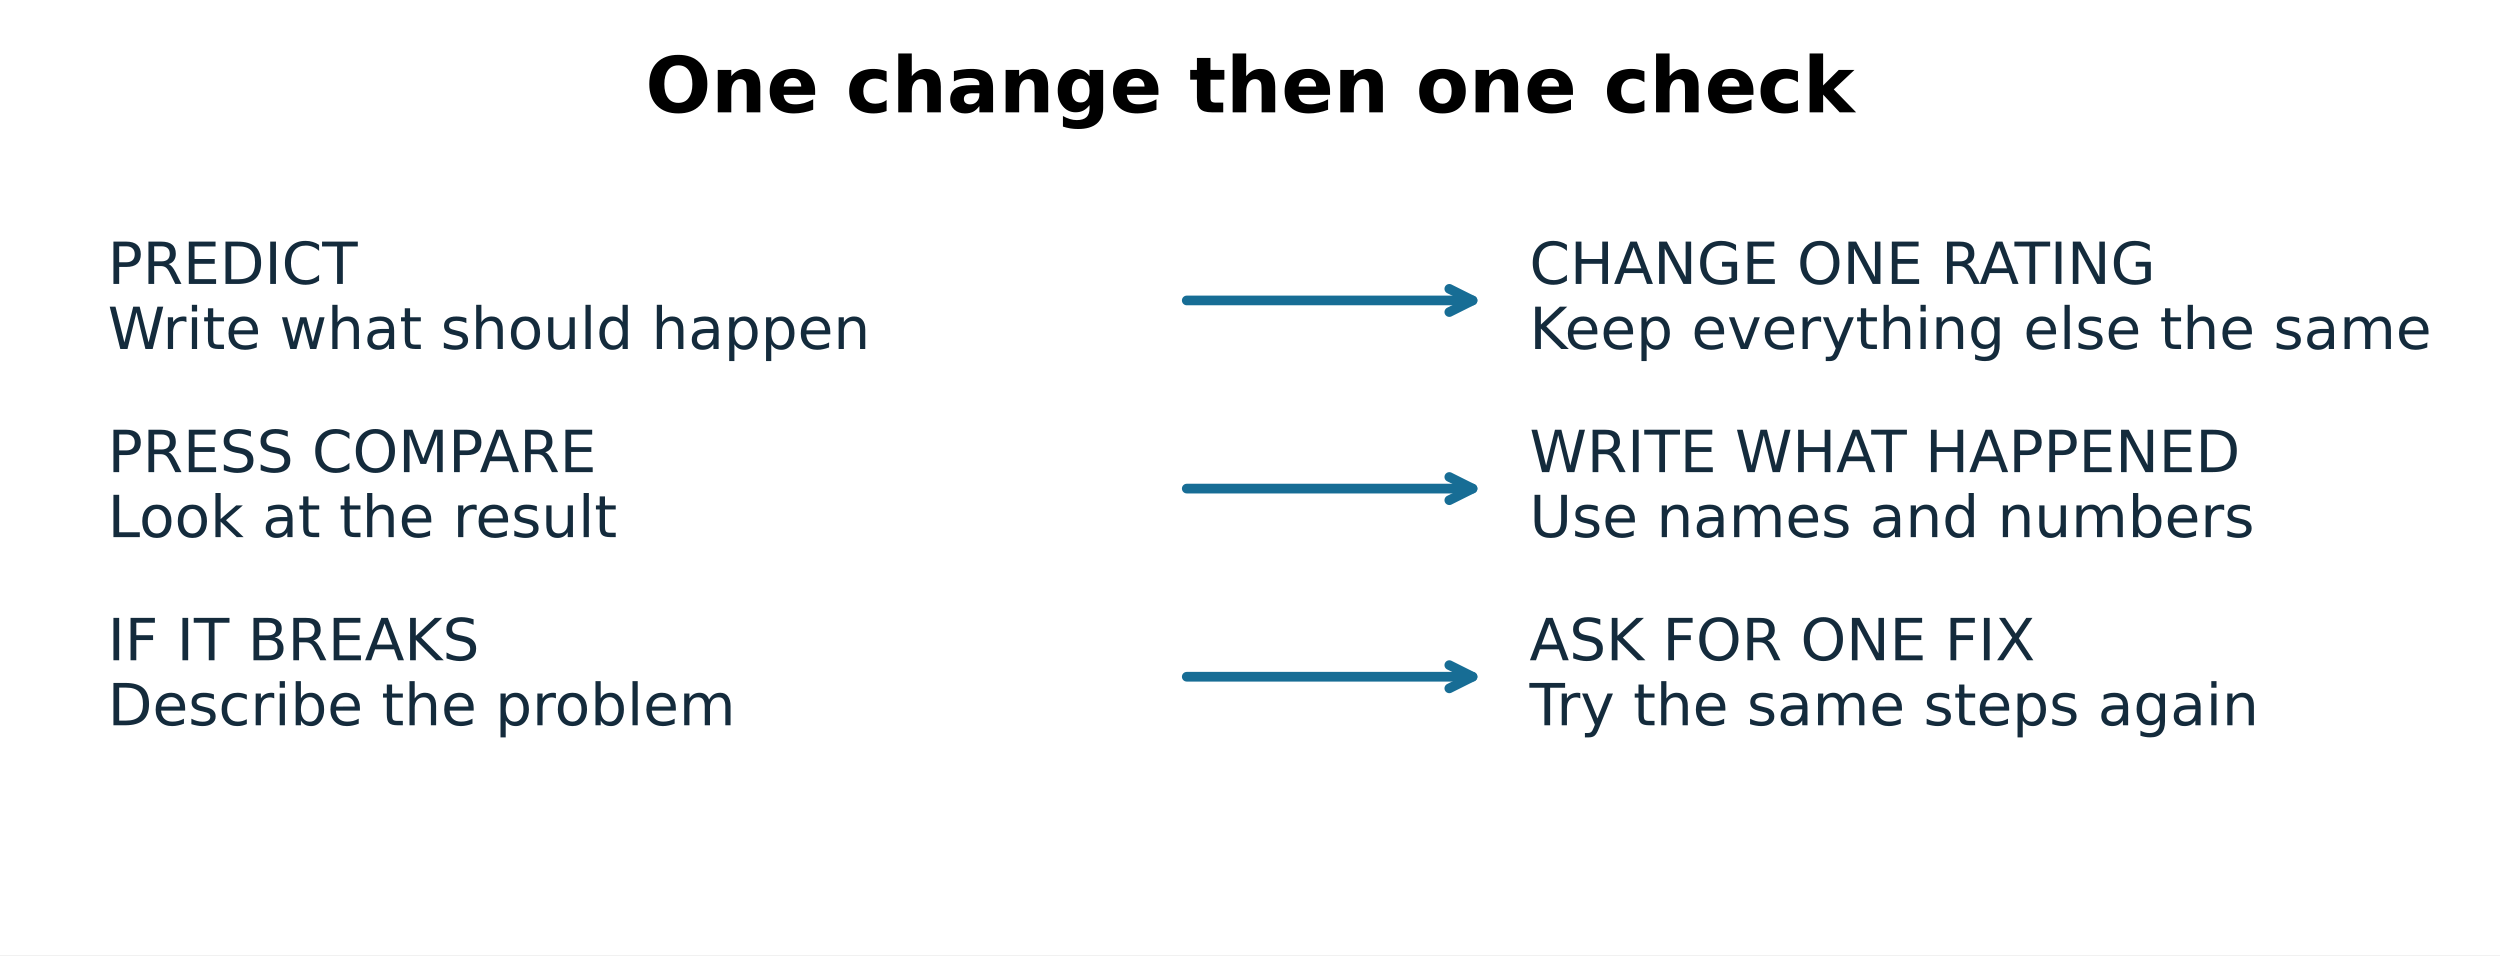
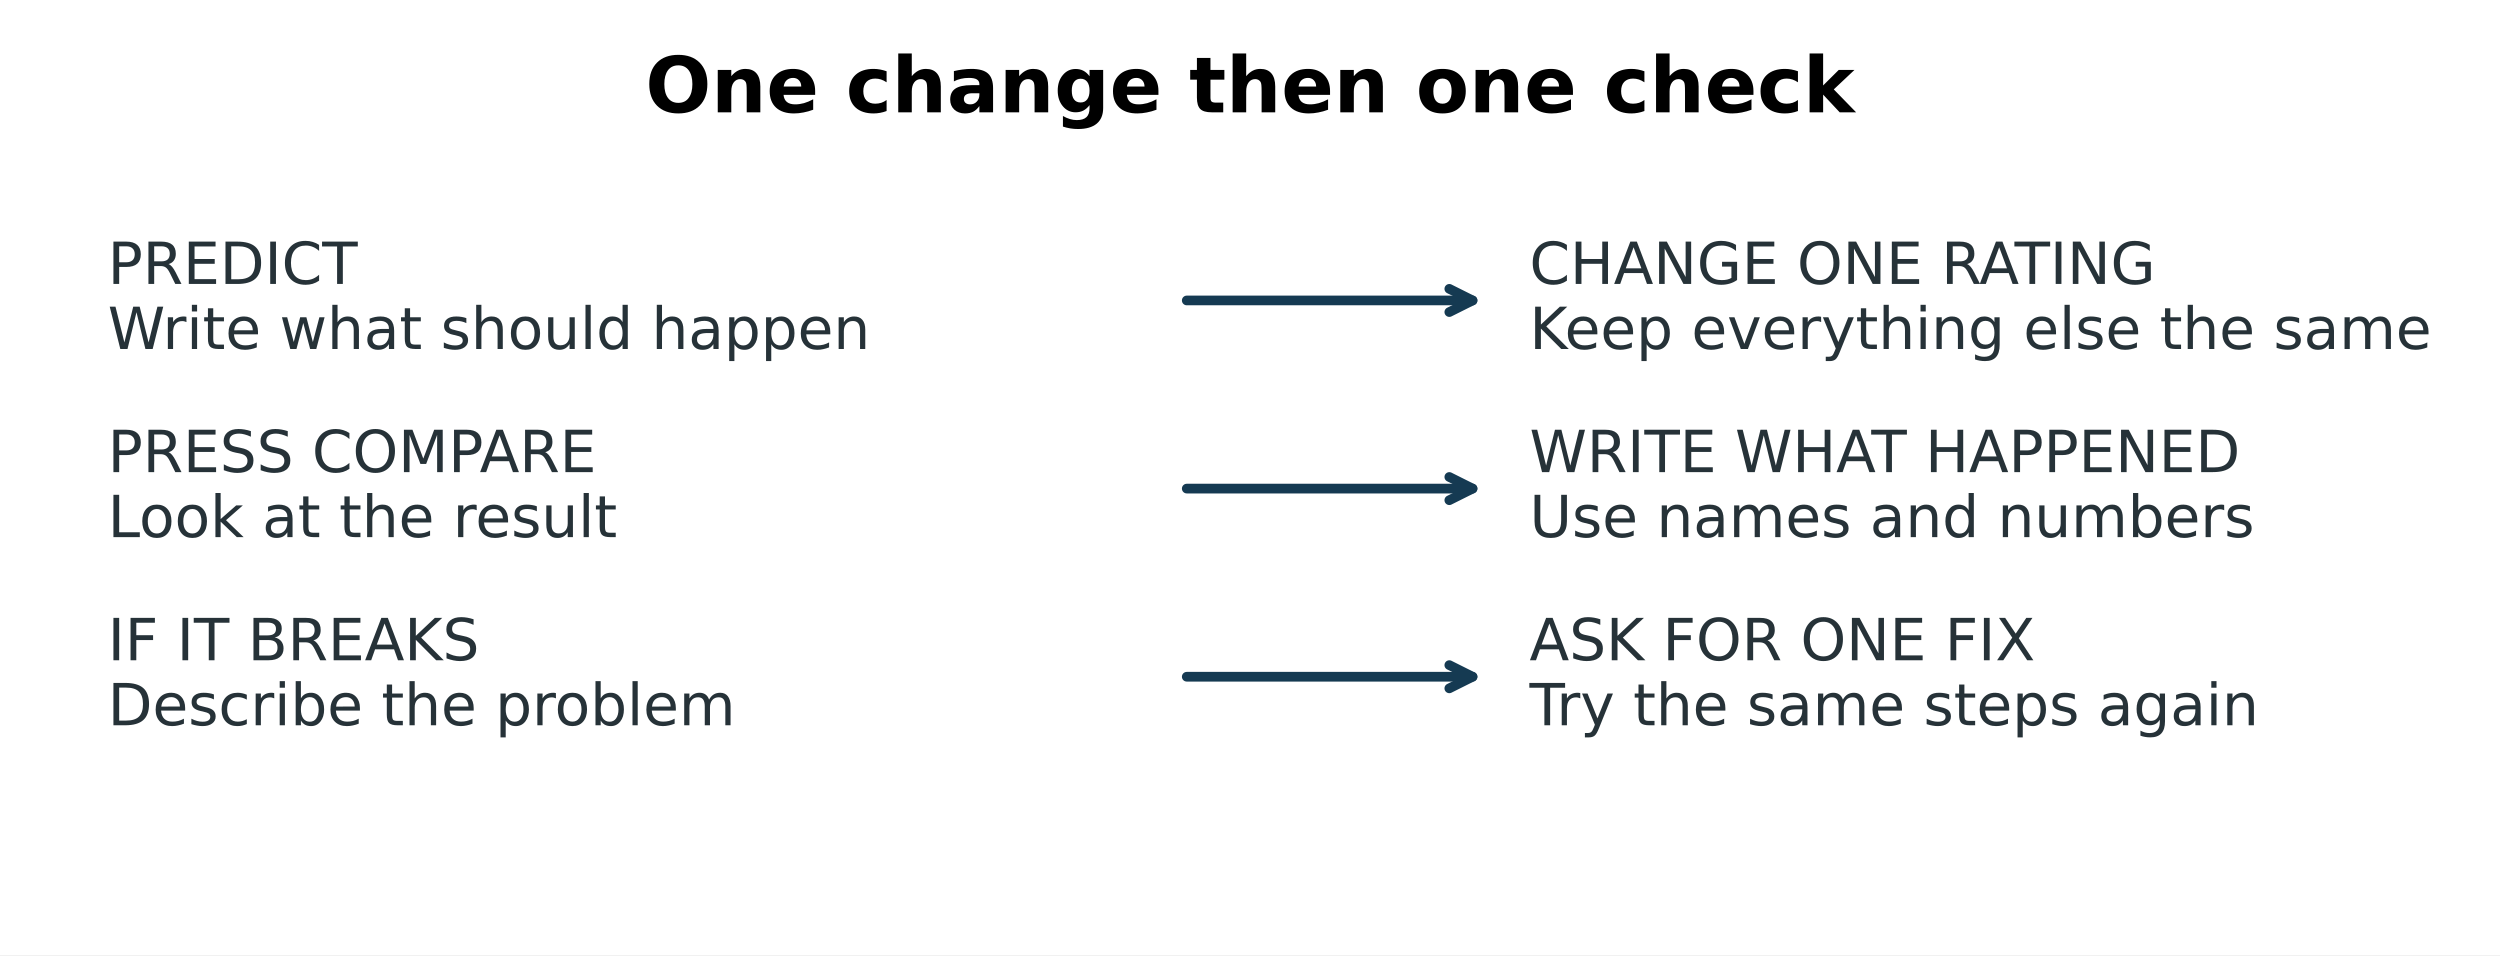
<svg xmlns="http://www.w3.org/2000/svg" width="516.6pt" height="197.352pt" viewBox="0 0 516.6 197.352" version="1.1">
  <defs>
    <style type="text/css">*{stroke-linejoin: round; stroke-linecap: butt}</style>
  </defs>
  <g id="figure_1">
    <g id="patch_1">
      <path d="M 0 197.352  L 516.6 197.352  L 516.6 0  L 0 0  z " style="fill: #ffffff" />
    </g>
    <g id="axes_1">
      <g id="text_1">
        <text style="font-weight: 700; font-size: 16px; font-family: 'DejaVu Sans'; text-anchor: middle" x="258.3" y="23.208" transform="rotate(-0 258.3 23.2083)">One change then one check</text>
      </g>
      <g id="text_2">
-         <text style="font-size: 12px; font-family: 'DejaVu Sans'; fill: #142b3c" transform="translate(22.266 58.67816)">PREDICT</text>
-         <text style="font-size: 12px; font-family: 'DejaVu Sans'; fill: #142b3c" transform="translate(22.266 72.11554)">Write what should happen</text>
+         <text style="font-size: 12px; font-family: 'DejaVu Sans'; fill: #263238" transform="translate(22.266 58.67816)">PREDICT</text>
+         <text style="font-size: 12px; font-family: 'DejaVu Sans'; fill: #263238" transform="translate(22.266 72.11554)">Write what should happen</text>
      </g>
      <g id="patch_2">
-         <path d="M 245.23 62.086  Q 275.877 62.086 304.287 62.086  " style="fill: none; stroke: #176d95; stroke-width: 2; stroke-linecap: round" />
-         <path d="M 299.487 59.686  L 304.287 62.086  L 299.487 64.486  " style="fill: none; stroke: #176d95; stroke-width: 2; stroke-linecap: round" />
+         <path d="M 245.23 62.086  Q 275.877 62.086 304.287 62.086  " style="fill: none; stroke: #153a52; stroke-width: 2; stroke-linecap: round" />
+         <path d="M 299.487 59.686  L 304.287 62.086  L 299.487 64.486  " style="fill: none; stroke: #153a52; stroke-width: 2; stroke-linecap: round" />
      </g>
      <g id="text_3">
-         <text style="font-size: 12px; font-family: 'DejaVu Sans'; fill: #142b3c" transform="translate(316.053 58.67816)">CHANGE ONE RATING</text>
-         <text style="font-size: 12px; font-family: 'DejaVu Sans'; fill: #142b3c" transform="translate(316.053 72.11554)">Keep everything else the same</text>
+         <text style="font-size: 12px; font-family: 'DejaVu Sans'; fill: #263238" transform="translate(316.053 58.67816)">CHANGE ONE RATING</text>
+         <text style="font-size: 12px; font-family: 'DejaVu Sans'; fill: #263238" transform="translate(316.053 72.11554)">Keep everything else the same</text>
      </g>
      <g id="text_4">
-         <text style="font-size: 12px; font-family: 'DejaVu Sans'; fill: #142b3c" transform="translate(22.266 97.55546)">PRESS COMPARE</text>
-         <text style="font-size: 12px; font-family: 'DejaVu Sans'; fill: #142b3c" transform="translate(22.266 110.9928)">Look at the result</text>
+         <text style="font-size: 12px; font-family: 'DejaVu Sans'; fill: #263238" transform="translate(22.266 97.55546)">PRESS COMPARE</text>
+         <text style="font-size: 12px; font-family: 'DejaVu Sans'; fill: #263238" transform="translate(22.266 110.9928)">Look at the result</text>
      </g>
      <g id="patch_3">
-         <path d="M 245.23 100.963  Q 275.877 100.963 304.287 100.963  " style="fill: none; stroke: #176d95; stroke-width: 2; stroke-linecap: round" />
-         <path d="M 299.487 98.563  L 304.287 100.963  L 299.487 103.363  " style="fill: none; stroke: #176d95; stroke-width: 2; stroke-linecap: round" />
+         <path d="M 245.23 100.963  Q 275.877 100.963 304.287 100.963  " style="fill: none; stroke: #153a52; stroke-width: 2; stroke-linecap: round" />
+         <path d="M 299.487 98.563  L 304.287 100.963  L 299.487 103.363  " style="fill: none; stroke: #153a52; stroke-width: 2; stroke-linecap: round" />
      </g>
      <g id="text_5">
-         <text style="font-size: 12px; font-family: 'DejaVu Sans'; fill: #142b3c" transform="translate(316.053 97.55546)">WRITE WHAT HAPPENED</text>
-         <text style="font-size: 12px; font-family: 'DejaVu Sans'; fill: #142b3c" transform="translate(316.053 110.9928)">Use names and numbers</text>
+         <text style="font-size: 12px; font-family: 'DejaVu Sans'; fill: #263238" transform="translate(316.053 97.55546)">WRITE WHAT HAPPENED</text>
+         <text style="font-size: 12px; font-family: 'DejaVu Sans'; fill: #263238" transform="translate(316.053 110.9928)">Use names and numbers</text>
      </g>
      <g id="text_6">
-         <text style="font-size: 12px; font-family: 'DejaVu Sans'; fill: #142b3c" transform="translate(22.266 136.4328)">IF IT BREAKS</text>
-         <text style="font-size: 12px; font-family: 'DejaVu Sans'; fill: #142b3c" transform="translate(22.266 149.8701)">Describe the problem</text>
+         <text style="font-size: 12px; font-family: 'DejaVu Sans'; fill: #263238" transform="translate(22.266 136.4328)">IF IT BREAKS</text>
+         <text style="font-size: 12px; font-family: 'DejaVu Sans'; fill: #263238" transform="translate(22.266 149.8701)">Describe the problem</text>
      </g>
      <g id="patch_4">
-         <path d="M 245.23 139.84  Q 275.877 139.84 304.287 139.84  " style="fill: none; stroke: #176d95; stroke-width: 2; stroke-linecap: round" />
-         <path d="M 299.487 137.44  L 304.287 139.84  L 299.487 142.24  " style="fill: none; stroke: #176d95; stroke-width: 2; stroke-linecap: round" />
+         <path d="M 245.23 139.84  Q 275.877 139.84 304.287 139.84  " style="fill: none; stroke: #153a52; stroke-width: 2; stroke-linecap: round" />
+         <path d="M 299.487 137.44  L 304.287 139.84  L 299.487 142.24  " style="fill: none; stroke: #153a52; stroke-width: 2; stroke-linecap: round" />
      </g>
      <g id="text_7">
-         <text style="font-size: 12px; font-family: 'DejaVu Sans'; fill: #142b3c" transform="translate(316.053 136.4328)">ASK FOR ONE FIX</text>
-         <text style="font-size: 12px; font-family: 'DejaVu Sans'; fill: #142b3c" transform="translate(316.053 149.8701)">Try the same steps again</text>
+         <text style="font-size: 12px; font-family: 'DejaVu Sans'; fill: #263238" transform="translate(316.053 136.4328)">ASK FOR ONE FIX</text>
+         <text style="font-size: 12px; font-family: 'DejaVu Sans'; fill: #263238" transform="translate(316.053 149.8701)">Try the same steps again</text>
      </g>
    </g>
  </g>
</svg>
